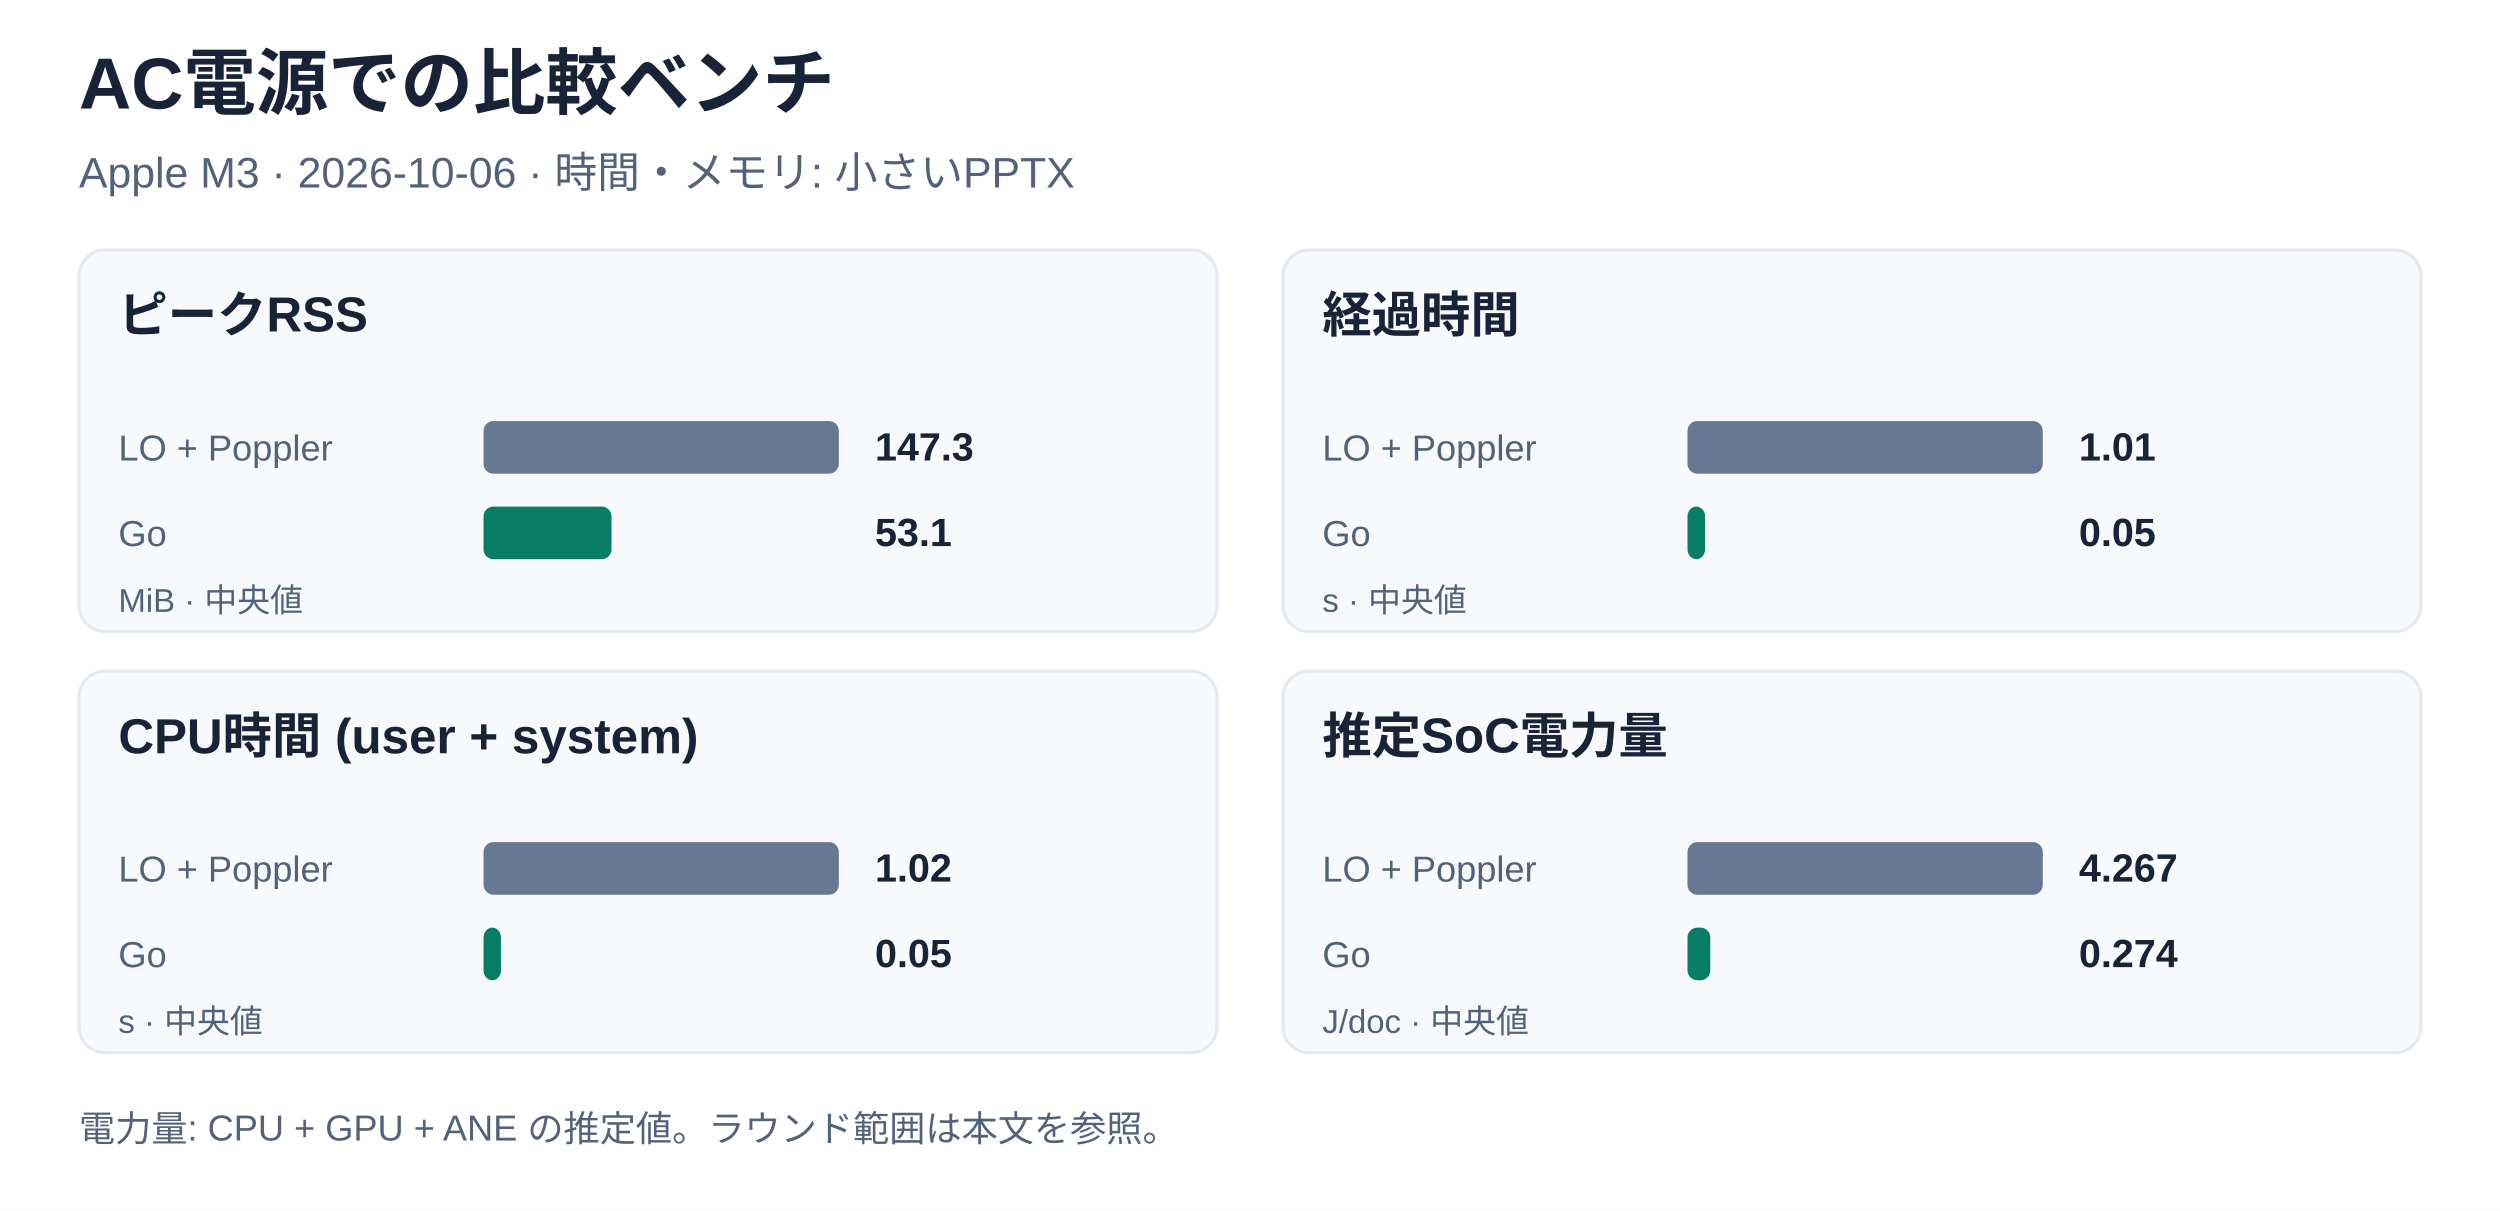
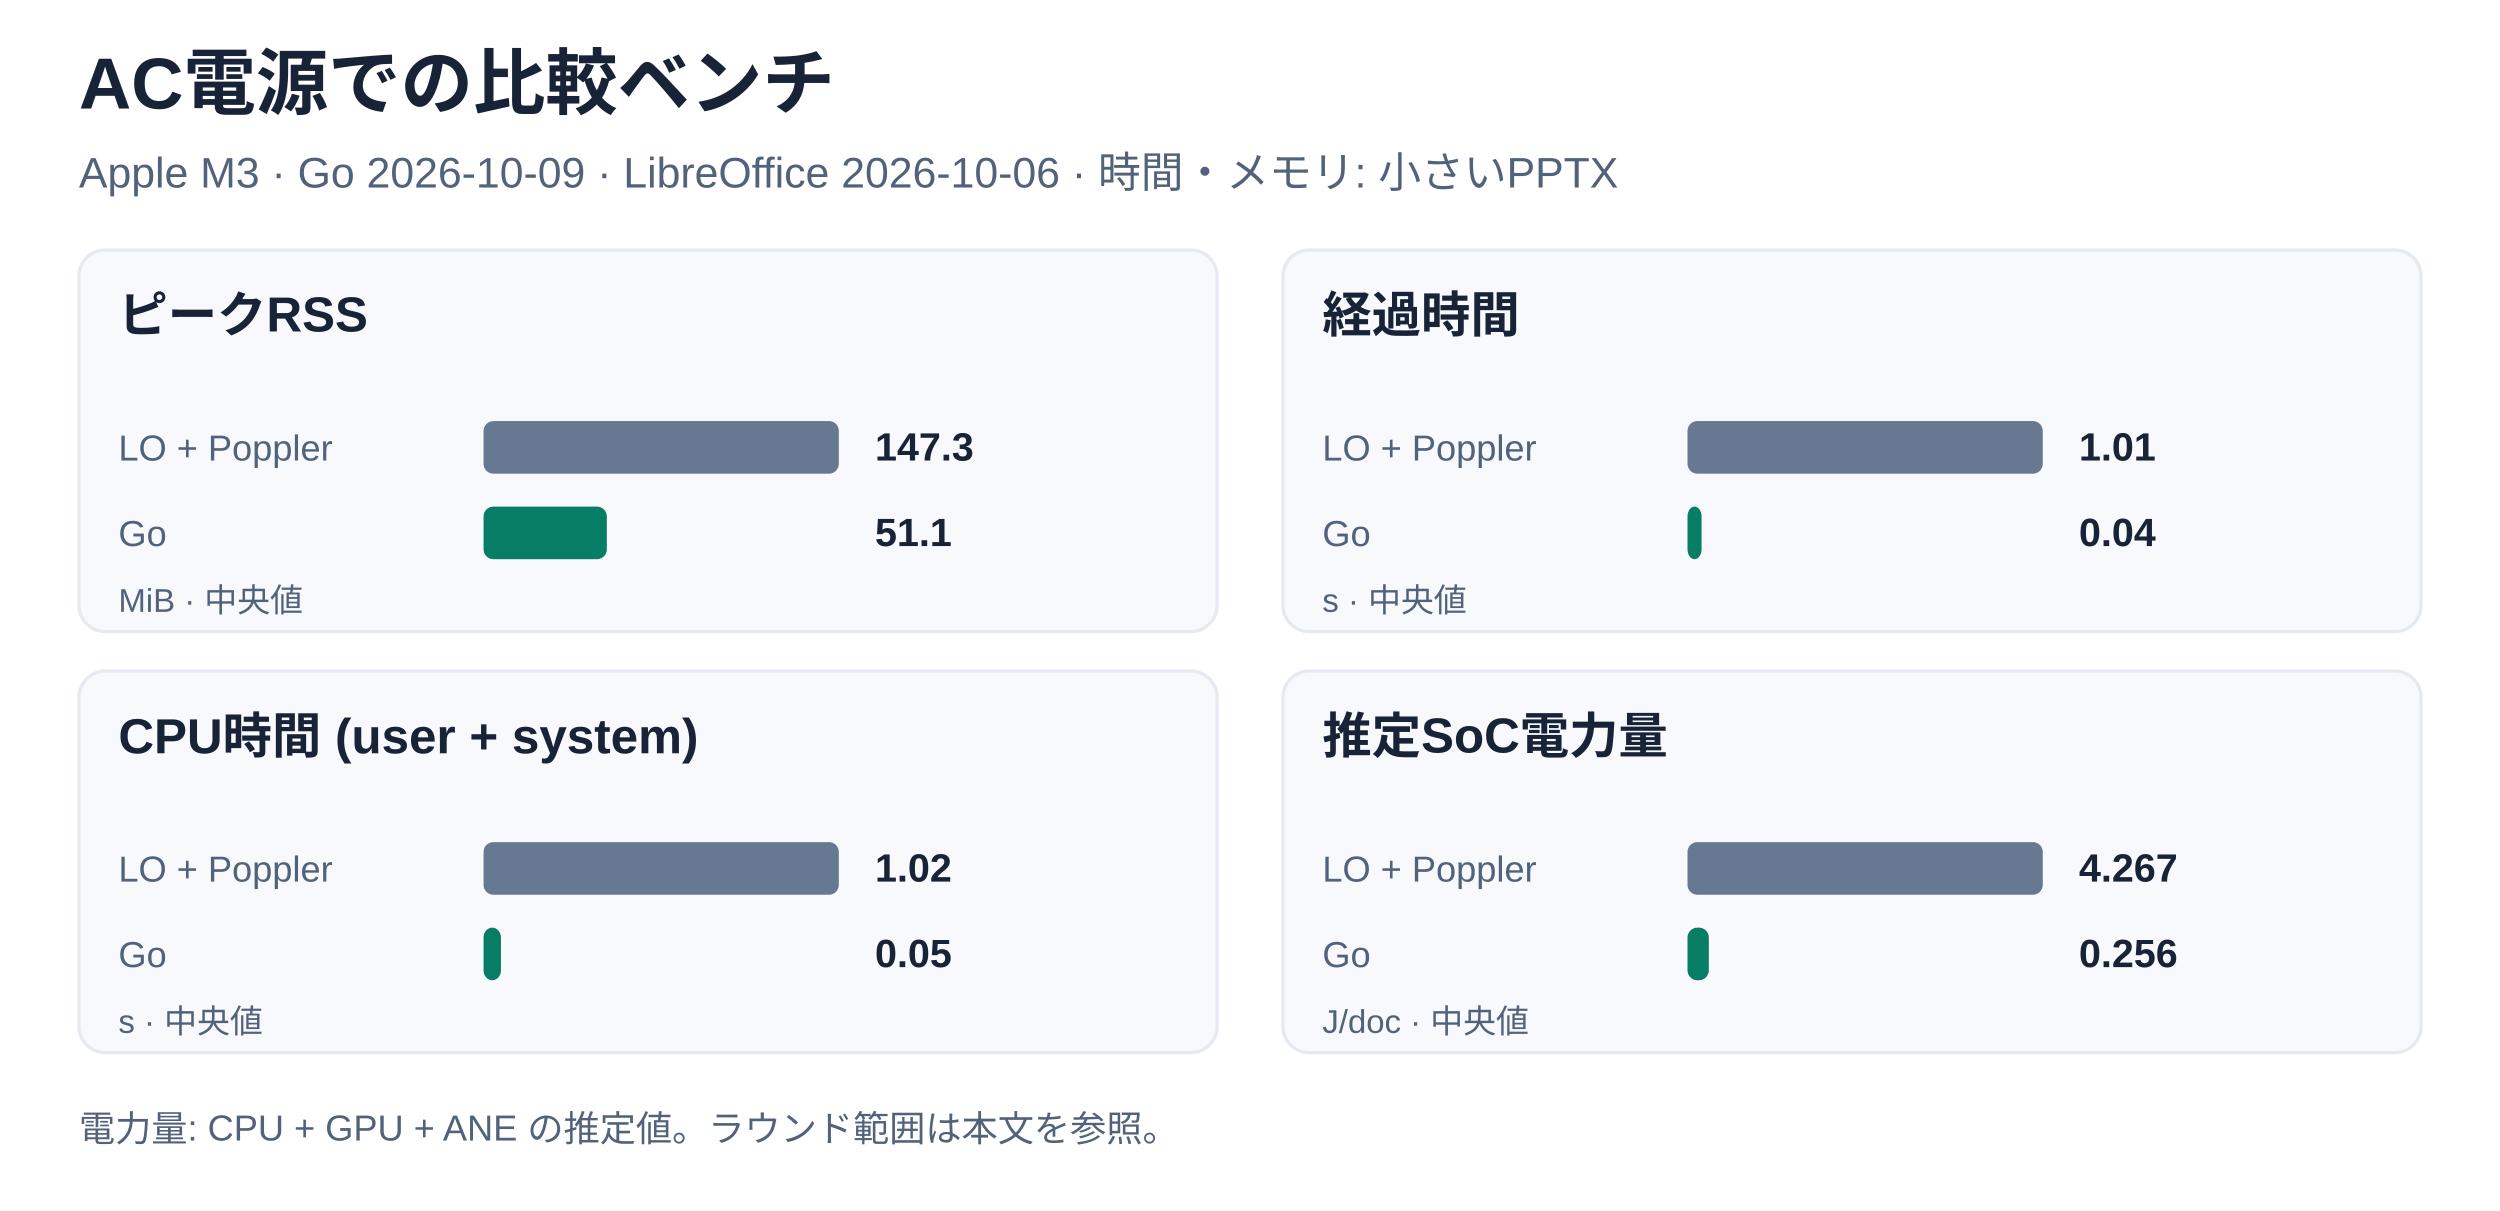
<svg xmlns="http://www.w3.org/2000/svg" width="760" height="368" viewBox="0 0 760 368" role="img" aria-labelledby="title description">
  <rect width="760" height="368" fill="#fff" />
  <g font-family="-apple-system, BlinkMacSystemFont, Arial, sans-serif">
    <text x="24" y="33" font-size="22" font-weight="700" fill="#182337">AC電源での比較ベンチ</text>
-     <text x="24" y="57" font-size="13" font-weight="400" fill="#52627a">Apple M3 · 2026-10-06 · 時間・メモリ: 小さいPPTX</text>
+     <text x="24" y="57" font-size="13" font-weight="400" fill="#52627a">Apple M3 · Go 2026-10-09 · LibreOffice 2026-10-06 · 時間・メモリ: 小さいPPTX</text>
    <rect x="24" y="76" width="346" height="116" rx="8" fill="#f7f9fc" stroke="#e5eaf0" />
    <text x="36" y="101" font-size="15" font-weight="700" fill="#182337">ピークRSS</text>
    <text x="36" y="140" font-size="11" font-weight="400" fill="#52627a">LO + Poppler</text>
    <rect x="147" y="128" width="108.00" height="16" rx="3" fill="#667892" />
    <text x="266" y="140" font-size="12" font-weight="600" fill="#182337">147.3</text>
    <text x="36" y="166" font-size="11" font-weight="400" fill="#52627a">Go</text>
-     <rect x="147" y="154" width="38.90" height="16" rx="3" fill="#087d66" />
-     <text x="266" y="166" font-size="12" font-weight="600" fill="#182337">53.1</text>
+     <rect x="147" y="154" width="37.48" height="16" rx="3" fill="#087d66" />
+     <text x="266" y="166" font-size="12" font-weight="600" fill="#182337">51.1</text>
    <text x="36" y="186" font-size="10" font-weight="400" fill="#52627a">MiB · 中央値</text>
    <rect x="390" y="76" width="346" height="116" rx="8" fill="#f7f9fc" stroke="#e5eaf0" />
    <text x="402" y="101" font-size="15" font-weight="700" fill="#182337">経過時間</text>
    <text x="402" y="140" font-size="11" font-weight="400" fill="#52627a">LO + Poppler</text>
    <rect x="513" y="128" width="108.00" height="16" rx="3" fill="#667892" />
    <text x="632" y="140" font-size="12" font-weight="600" fill="#182337">1.01</text>
    <text x="402" y="166" font-size="11" font-weight="400" fill="#52627a">Go</text>
-     <rect x="513" y="154" width="5.35" height="16" rx="3" fill="#087d66" />
-     <text x="632" y="166" font-size="12" font-weight="600" fill="#182337">0.05</text>
+     <rect x="513" y="154" width="4.28" height="16" rx="3" fill="#087d66" />
+     <text x="632" y="166" font-size="12" font-weight="600" fill="#182337">0.04</text>
    <text x="402" y="186" font-size="10" font-weight="400" fill="#52627a">s · 中央値</text>
    <rect x="24" y="204" width="346" height="116" rx="8" fill="#f7f9fc" stroke="#e5eaf0" />
    <text x="36" y="229" font-size="15" font-weight="700" fill="#182337">CPU時間 (user + system)</text>
    <text x="36" y="268" font-size="11" font-weight="400" fill="#52627a">LO + Poppler</text>
    <rect x="147" y="256" width="108.00" height="16" rx="3" fill="#667892" />
    <text x="266" y="268" font-size="12" font-weight="600" fill="#182337">1.02</text>
    <text x="36" y="294" font-size="11" font-weight="400" fill="#52627a">Go</text>
    <rect x="147" y="282" width="5.29" height="16" rx="3" fill="#087d66" />
    <text x="266" y="294" font-size="12" font-weight="600" fill="#182337">0.05</text>
    <text x="36" y="314" font-size="10" font-weight="400" fill="#52627a">s · 中央値</text>
    <rect x="390" y="204" width="346" height="116" rx="8" fill="#f7f9fc" stroke="#e5eaf0" />
    <text x="402" y="229" font-size="15" font-weight="700" fill="#182337">推定SoC電力量</text>
    <text x="402" y="268" font-size="11" font-weight="400" fill="#52627a">LO + Poppler</text>
    <rect x="513" y="256" width="108.00" height="16" rx="3" fill="#667892" />
    <text x="632" y="268" font-size="12" font-weight="600" fill="#182337">4.267</text>
    <text x="402" y="294" font-size="11" font-weight="400" fill="#52627a">Go</text>
-     <rect x="513" y="282" width="6.93" height="16" rx="3" fill="#087d66" />
-     <text x="632" y="294" font-size="12" font-weight="600" fill="#182337">0.274</text>
+     <rect x="513" y="282" width="6.48" height="16" rx="3" fill="#087d66" />
+     <text x="632" y="294" font-size="12" font-weight="600" fill="#182337">0.256</text>
    <text x="402" y="314" font-size="10" font-weight="400" fill="#52627a">J/doc · 中央値</text>
    <text x="24" y="347" font-size="11" font-weight="400" fill="#52627a">電力量: CPU + GPU + ANE の推定値。ラウンド範囲は本文を参照。</text>
  </g>
</svg>
